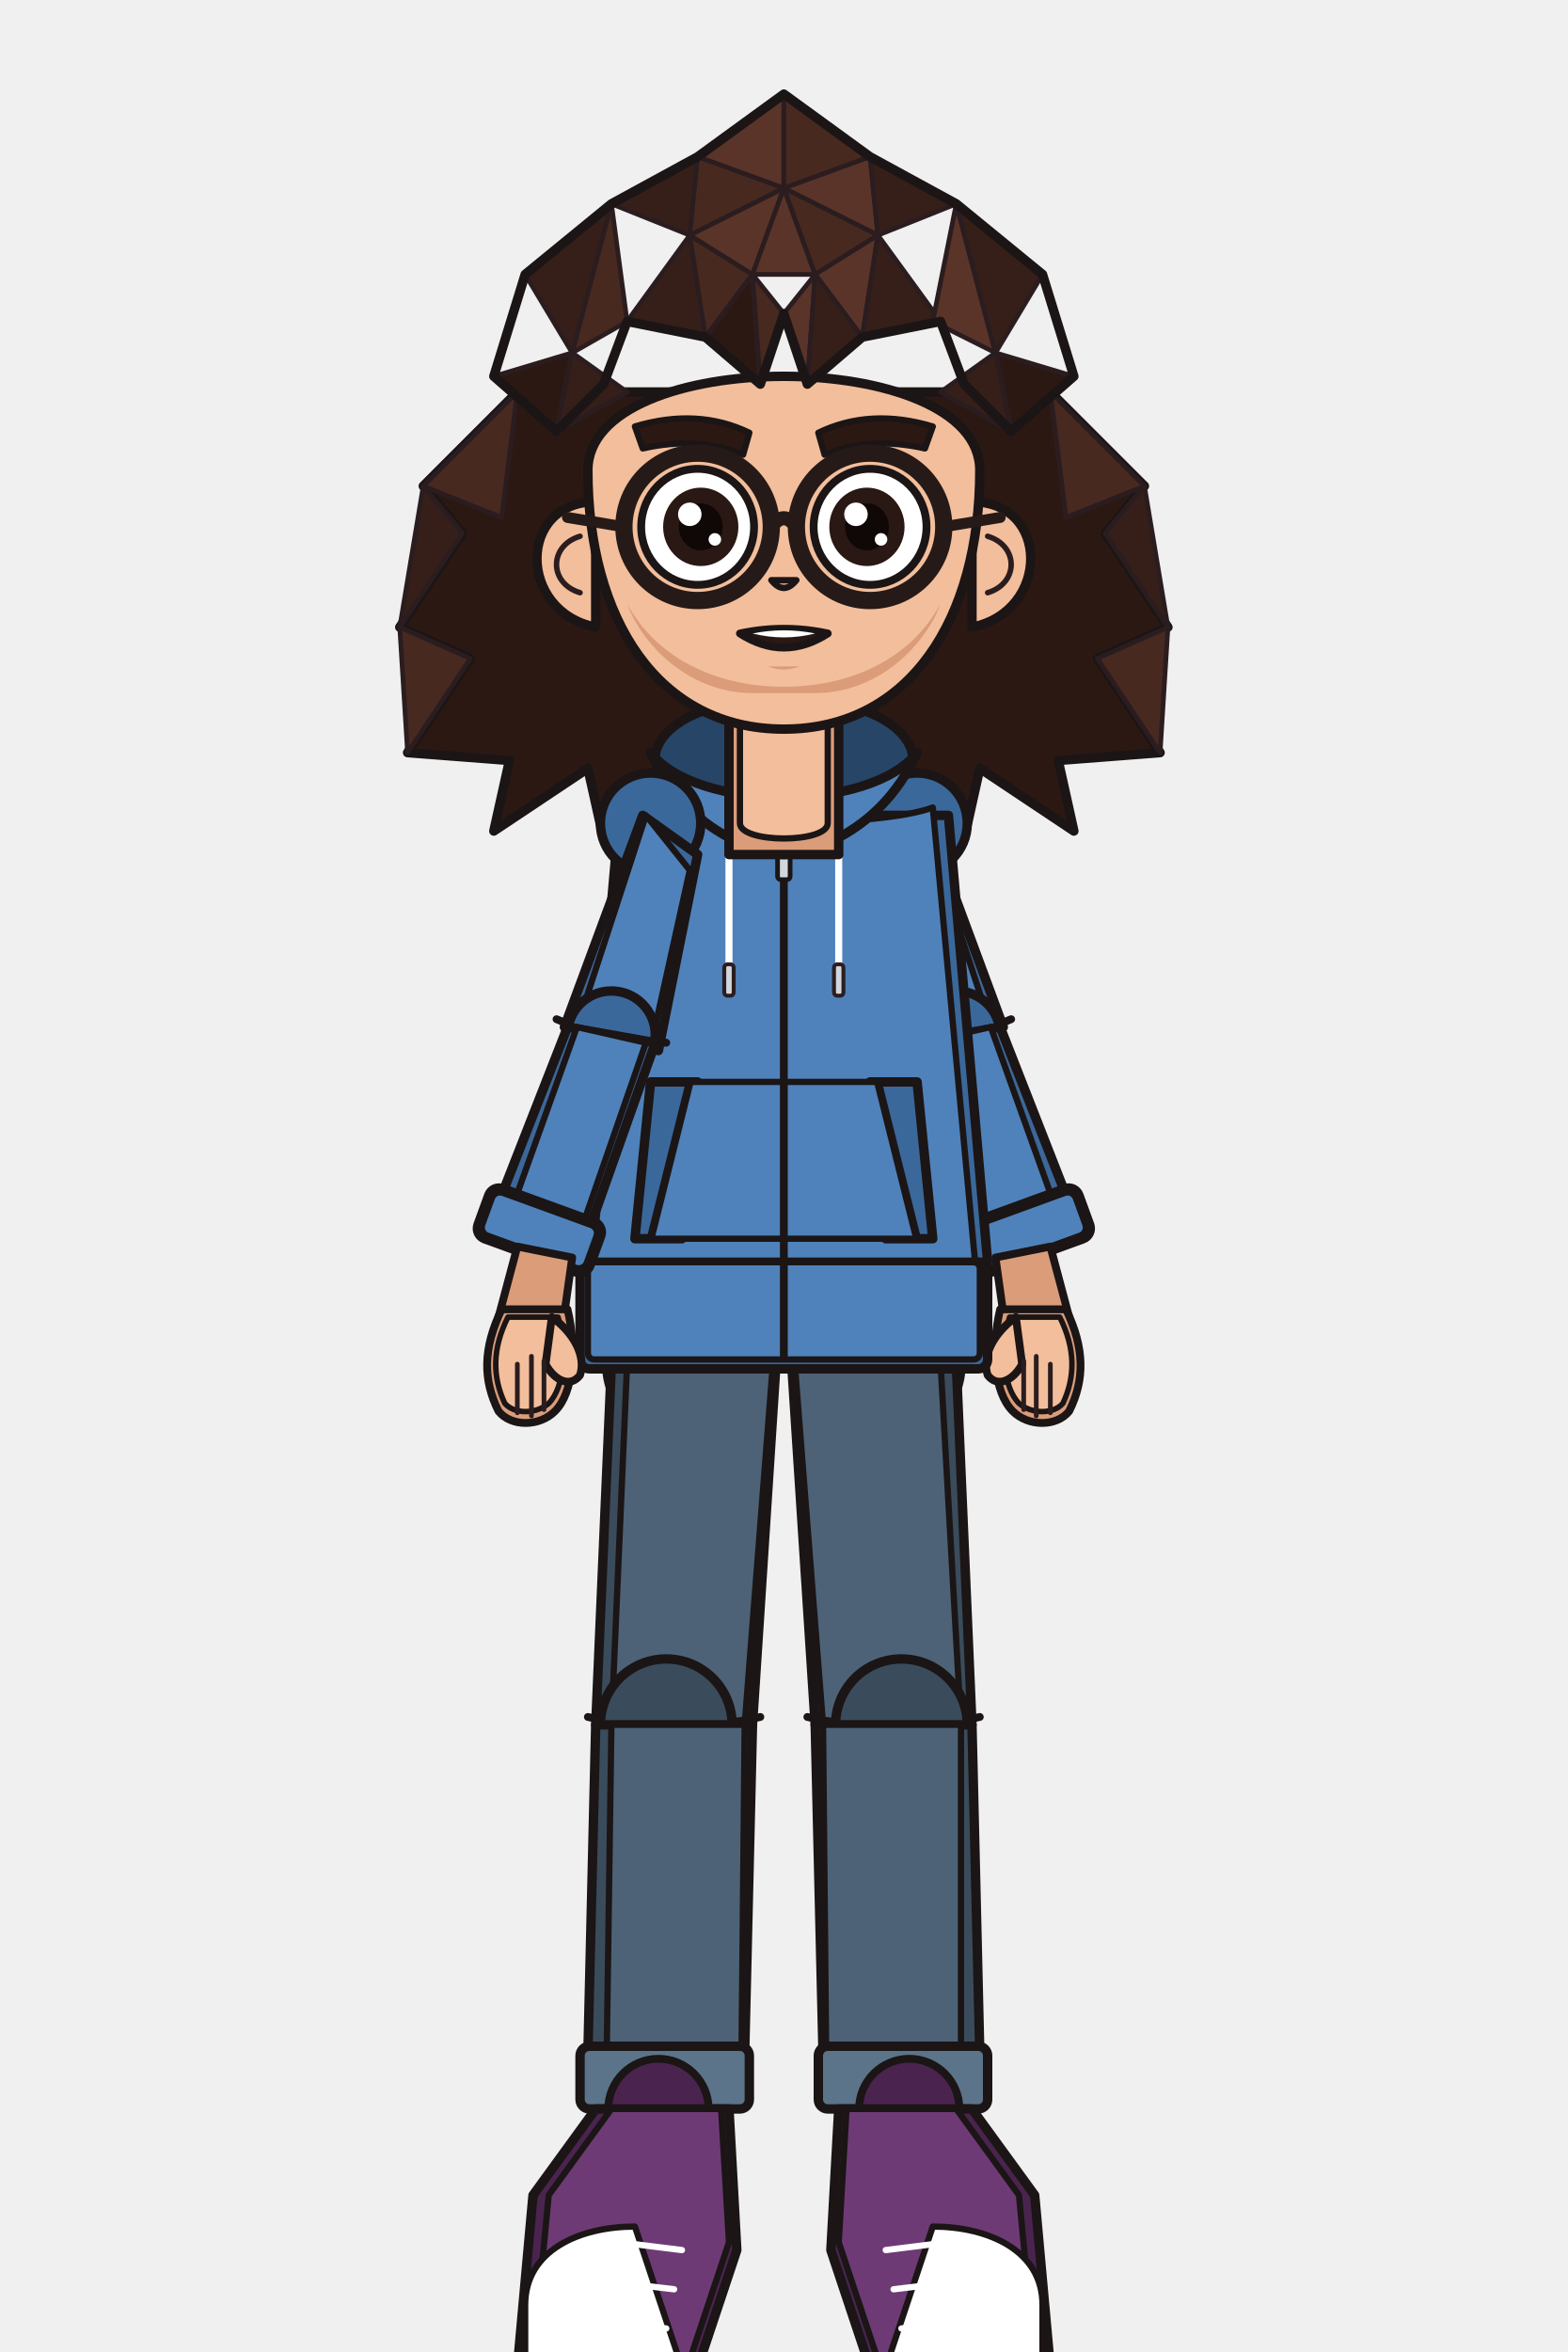
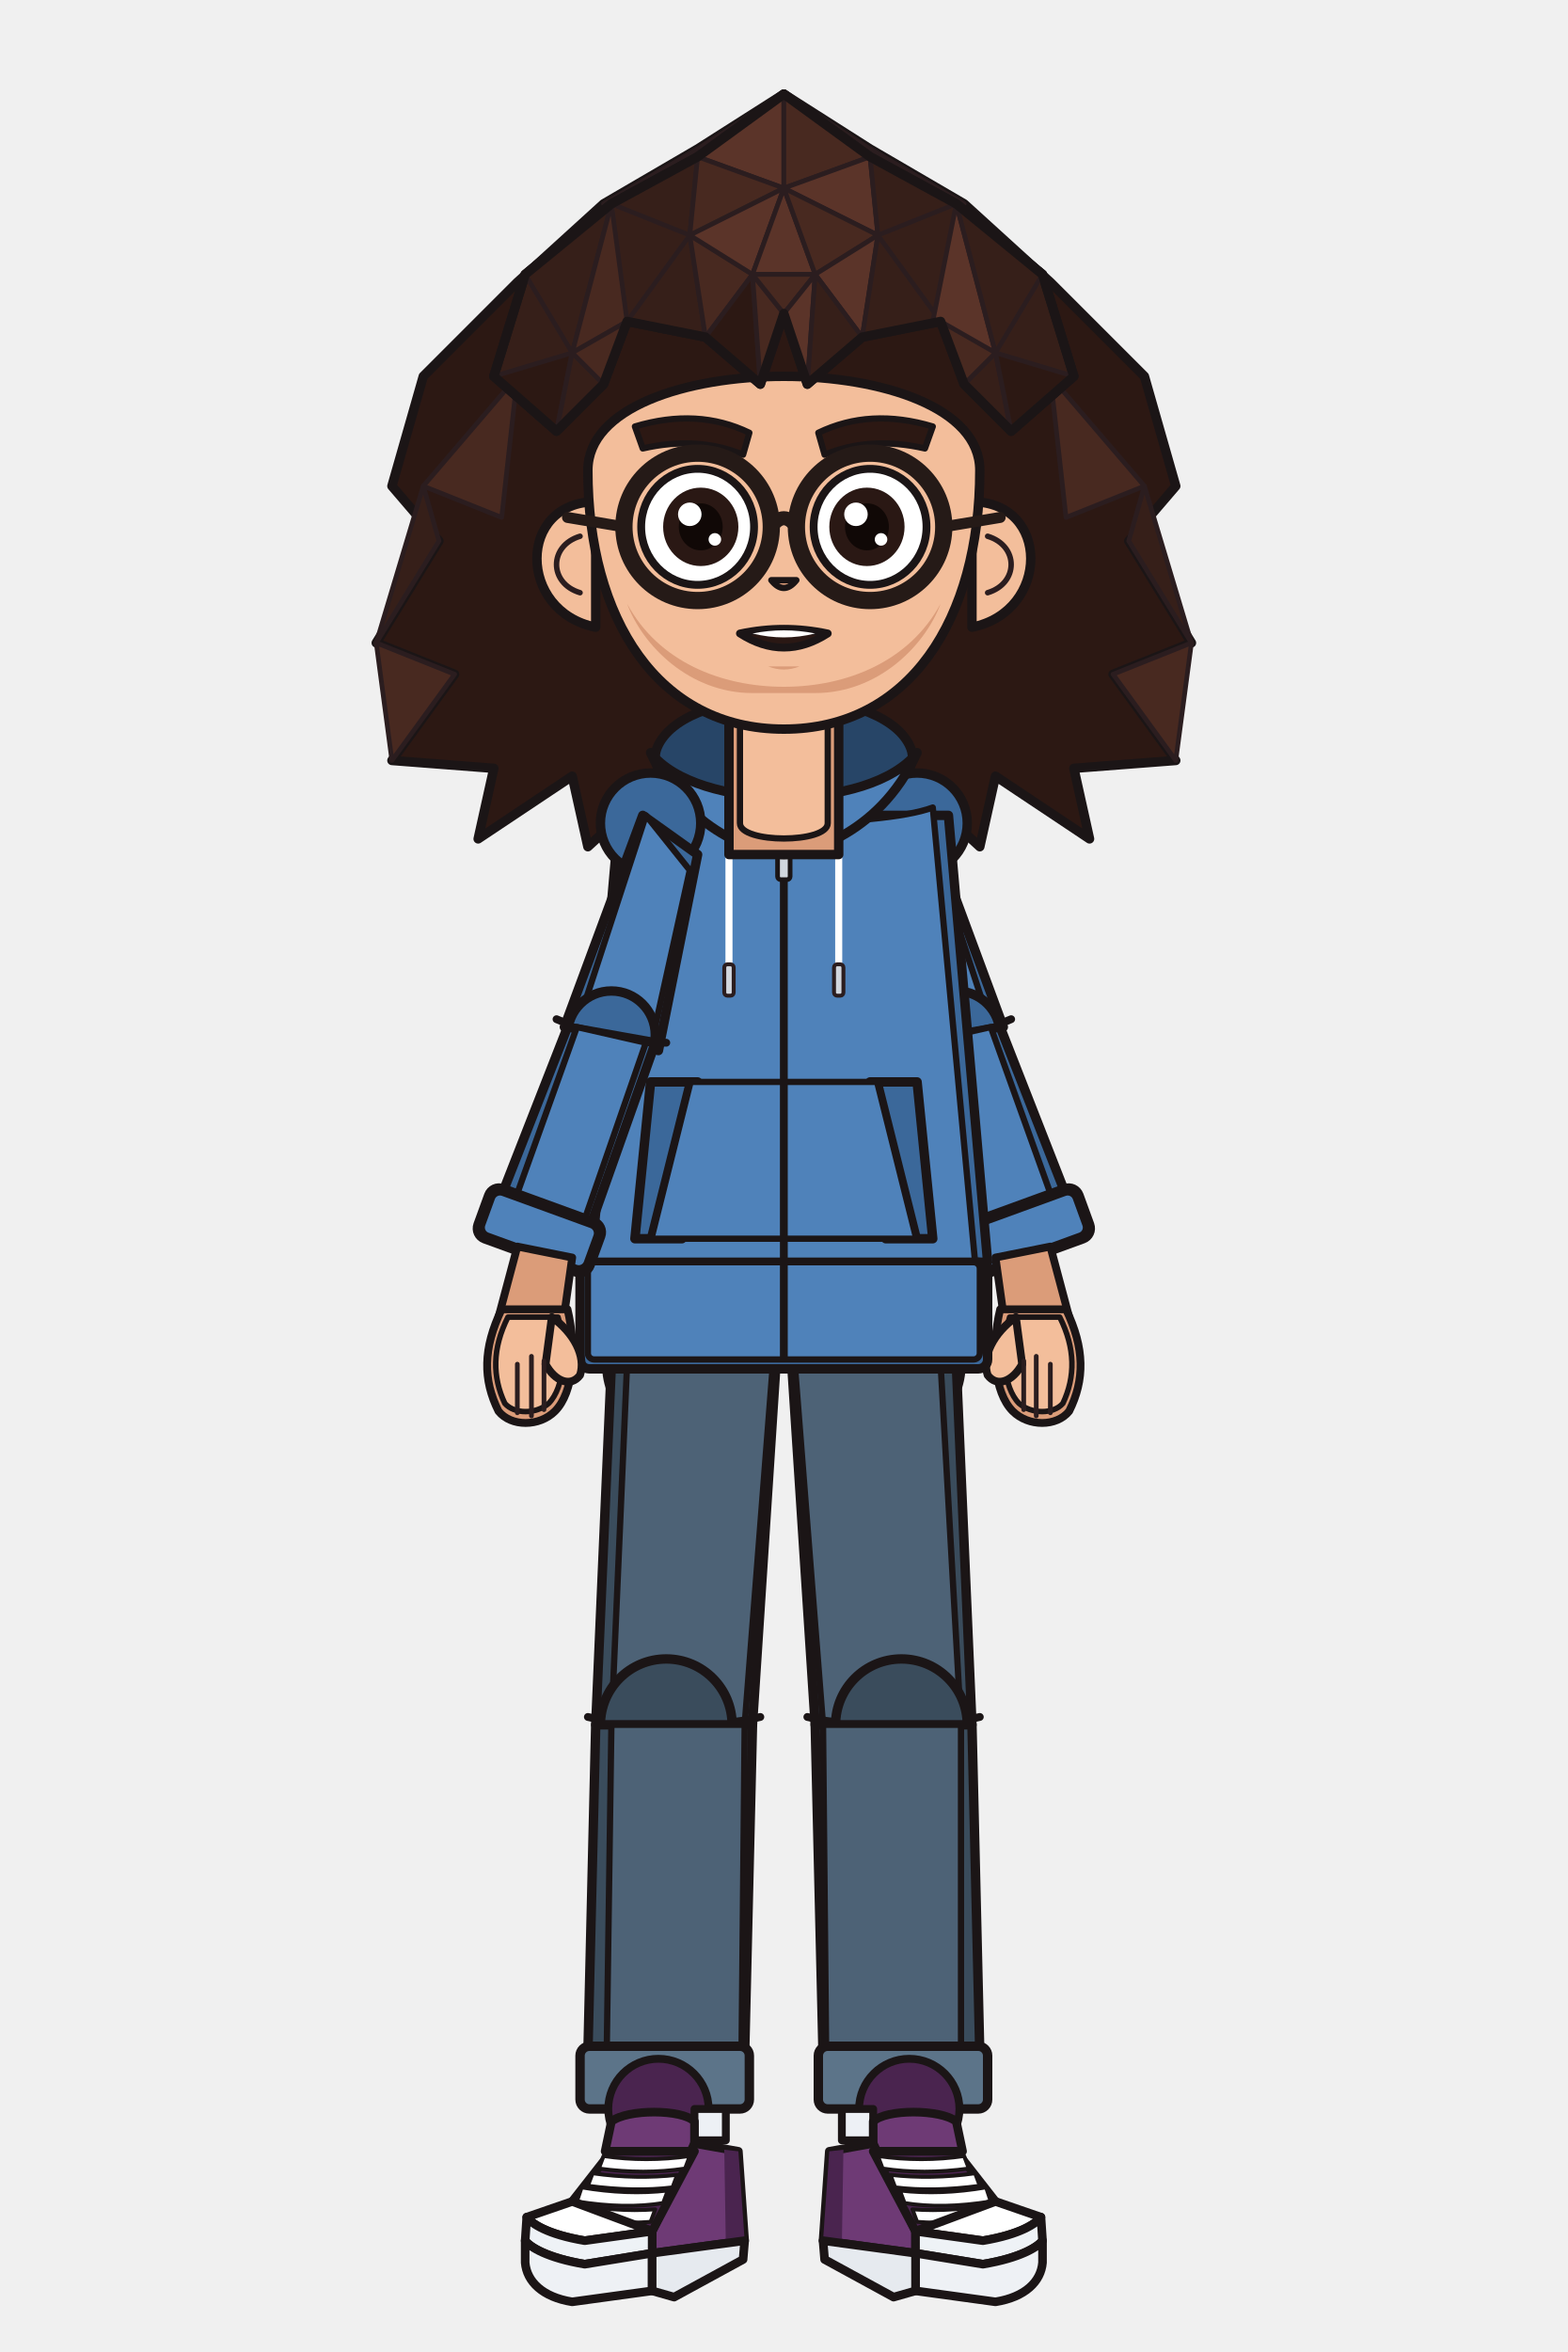
<svg xmlns="http://www.w3.org/2000/svg" viewBox="0 0 1000 1500" width="1000" height="1500">
  <rect width="1000" height="1500" fill="none" />
  <g id="character_root">
    <g id="fk_head_back" transform="rotate(0.0, 500, 500)">
      <g id="layer_head_back">
-         <path fill="#2c1813" stroke="#1b1516" stroke-width="6" stroke-linecap="round" stroke-linejoin="round" d="M330 250 L270 310 L295 340 L255 400 L300 420 L260 480 L325 485 L315 530 L375 490 L385 535 L440 480 L500 505 L560 480 L615 535 L625 490 L685 530 L675 485 L740 480 L700 420 L745 400 L705 340 L730 310 L670 250 Z" />
-         <polygon points="330,250 270,310 320,330" fill="#482920" stroke="#2b1d1f" stroke-width="3" stroke-linejoin="round" />
-         <polygon points="270,310 295,340 255,400" fill="#361f19" stroke="#2b1d1f" stroke-width="3" stroke-linejoin="round" />
-         <polygon points="255,400 300,420 260,480" fill="#482920" stroke="#2b1d1f" stroke-width="3" stroke-linejoin="round" />
-         <polygon points="670,250 730,310 680,330" fill="#482920" stroke="#2b1d1f" stroke-width="3" stroke-linejoin="round" />
-         <polygon points="730,310 705,340 745,400" fill="#361f19" stroke="#2b1d1f" stroke-width="3" stroke-linejoin="round" />
-         <polygon points="745,400 700,420 740,480" fill="#482920" stroke="#2b1d1f" stroke-width="3" stroke-linejoin="round" />
+         <path fill="#2c1813" stroke="#1b1516" stroke-width="6" stroke-linecap="round" stroke-linejoin="round" d="M500 60 L445 95 L385 130 L330 180 L270 240 L250 310 L280 345 L240 410 L290 430 L250 485 L315 490 L305 535 L365 495 L375 540 L435 485 L500 510 L565 485 L625 540 L635 495 L695 535 L685 490 L750 485 L710 430 L760 410 L720 345 L750 310 L730 240 L670 180 L615 130 L555 95 Z" />
+         <polygon points="330,240 270,310 320,330" fill="#482920" stroke="#2b1d1f" stroke-width="3" stroke-linejoin="round" />
+         <polygon points="270,310 280,345 240,410" fill="#361f19" stroke="#2b1d1f" stroke-width="3" stroke-linejoin="round" />
+         <polygon points="240,410 290,430 250,485" fill="#482920" stroke="#2b1d1f" stroke-width="3" stroke-linejoin="round" />
+         <polygon points="670,240 730,310 680,330" fill="#482920" stroke="#2b1d1f" stroke-width="3" stroke-linejoin="round" />
+         <polygon points="730,310 720,345 760,410" fill="#361f19" stroke="#2b1d1f" stroke-width="3" stroke-linejoin="round" />
+         <polygon points="760,410 710,430 750,485" fill="#482920" stroke="#2b1d1f" stroke-width="3" stroke-linejoin="round" />
+         <polygon points="500,60 445,95 500,150" fill="#482920" stroke="#2b1d1f" stroke-width="3" stroke-linejoin="round" />
+         <polygon points="500,60 500,150 555,95" fill="#5b3429" stroke="#2b1d1f" stroke-width="3" stroke-linejoin="round" />
+         <polygon points="445,95 385,130 440,175" fill="#361f19" stroke="#2b1d1f" stroke-width="3" stroke-linejoin="round" />
+         <polygon points="445,95 440,175 500,150" fill="#482920" stroke="#2b1d1f" stroke-width="3" stroke-linejoin="round" />
+         <polygon points="555,95 500,150 560,175" fill="#482920" stroke="#2b1d1f" stroke-width="3" stroke-linejoin="round" />
+         <polygon points="555,95 615,130 560,175" fill="#361f19" stroke="#2b1d1f" stroke-width="3" stroke-linejoin="round" />
      </g>
    </g>
    <g id="fk_leg_r" transform="rotate(0.0, 565, 870)">
      <g id="layer_leg_upper_right">
        <circle cx="565" cy="870" r="48" fill="#3a4c5c" stroke="#1b1516" stroke-width="6" />
        <path fill="#3a4c5c" stroke="#1b1516" stroke-width="6" stroke-linecap="round" stroke-linejoin="round" d="M505 870 L520 1100 L620 1100 L610 870 Z" />
        <path fill="#4d6276" stroke="#1b1516" stroke-width="4" stroke-linecap="round" stroke-linejoin="round" d="M507 870 L525 1100 L613 1100 L600 870 Z" />
        <path fill="#3a4c5c" stroke="#1b1516" stroke-width="5" stroke-linecap="round" d="M515 1095 Q570 1108 625 1095" />
      </g>
      <g id="fk_leg_lower_r" transform="rotate(0.0, 575, 1100)">
        <g id="layer_leg_lower_right">
          <circle cx="575" cy="1100" r="42" fill="#3a4c5c" stroke="#1b1516" stroke-width="6" />
          <path fill="#3a4c5c" stroke="#1b1516" stroke-width="6" stroke-linecap="round" stroke-linejoin="round" d="M520 1100 L525 1310 L625 1310 L620 1100 Z" />
          <path fill="#4d6276" stroke="#1b1516" stroke-width="4" stroke-linecap="round" stroke-linejoin="round" d="M525 1100 L527 1310 L613 1310 L613 1100 Z" />
          <rect x="522" y="1305" width="108" height="40" rx="6" fill="#5c7489" stroke="#1b1516" stroke-width="6" />
        </g>
        <g id="fk_shoe_r" transform="rotate(0.0, 580, 1345)">
          <g id="layer_shoe_right">
            <circle cx="580" cy="1345" r="32" fill="#4a244f" stroke="#1b1516" stroke-width="5" />
-             <path fill="#4a244f" stroke="#1b1516" stroke-width="6" stroke-linecap="round" stroke-linejoin="round" d="M660 1400 L620 1345 L535 1345 L530 1435 L555 1510 L670 1510 Z" />
-             <path fill="#6e3a75" stroke="#1b1516" stroke-width="4" stroke-linecap="round" stroke-linejoin="round" d="M650 1400 L610 1345 L540 1345 L535 1430 L560 1505 L660 1505 Z" />
-             <path fill="#ffffff" stroke="#1b1516" stroke-width="4" stroke-linecap="round" stroke-linejoin="round" d="M665 1510 L665 1470 C665 1435 630 1420 595 1420 L565 1510 Z" />
-             <line x1="605" y1="1430" x2="565" y2="1435" stroke="#ffffff" stroke-width="4" stroke-linecap="round" />
-             <line x1="612" y1="1455" x2="570" y2="1460" stroke="#ffffff" stroke-width="4" stroke-linecap="round" />
-             <line x1="622" y1="1480" x2="575" y2="1485" stroke="#ffffff" stroke-width="4" stroke-linecap="round" />
-             <path fill="#eef1f5" stroke="#1b1516" stroke-width="6" stroke-linecap="round" stroke-linejoin="round" d="M675 1505 L550 1505 C540 1505 535 1520 540 1540 L675 1540 C685 1540 685 1505 675 1505 Z" />
+             <path fill="#edf0f5" stroke="#1b1516" stroke-width="5" stroke-linecap="round" stroke-linejoin="round" d="M557 1345 L537 1345 L537 1365 L557 1365 Z" />
+             <path fill="#6e3a75" stroke="#1b1516" stroke-width="5.5" stroke-linecap="round" stroke-linejoin="round" d="M610 1353 C600 1345 565 1345 557 1353 L557 1372 L614 1372 Z" />
+             <path fill="#6e3a75" stroke="#1b1516" stroke-width="5.5" stroke-linecap="round" stroke-linejoin="round" d="M557 1367 L529 1372 L525 1429 L584 1437 L584 1423 Z" />
+             <path fill="#4a244f" d="M538 1371 L529 1372 L525 1429 L537 1432 Z" />
+             <path fill="#4a244f" stroke="#1b1516" stroke-width="5.5" stroke-linecap="round" stroke-linejoin="round" d="M610 1372 L557 1372 L584 1423 L635 1404 Z" />
+             <path fill="#ffffff" stroke="#1b1516" stroke-width="2.5" stroke-linejoin="round" d="M615 1375 Q588 1379 560 1375 L563 1383 Q589 1387 618 1383 Z" />
+             <path fill="#ffffff" stroke="#1b1516" stroke-width="2.5" stroke-linejoin="round" d="M622 1386 Q594 1390 568 1387 L571 1395 Q595 1398 625 1394 Z" />
+             <path fill="#ffffff" stroke="#1b1516" stroke-width="2.5" stroke-linejoin="round" d="M629 1395 Q600 1400 574 1397 L577 1405 Q601 1409 632 1404 Z" />
+             <path fill="#ffffff" stroke="#1b1516" stroke-width="2.5" stroke-linejoin="round" d="M636 1405 Q608 1411 582 1409 L585 1417 Q609 1419 639 1413 Z" />
+             <path fill="#ffffff" stroke="#1b1516" stroke-width="5.5" stroke-linecap="round" stroke-linejoin="round" d="M635 1404 L584 1423 L627 1429 C651 1425 661 1418 664 1414 Z" />
+             <path fill="#eef2f6" stroke="#1b1516" stroke-width="5.5" stroke-linecap="round" stroke-linejoin="round" d="M664 1414 C661 1418 651 1425 627 1429 L584 1423 L584 1437 L627 1444 C651 1440 662 1433 665 1429 Z" />
+             <path fill="#eef1f5" stroke="#1b1516" stroke-width="5.5" stroke-linecap="round" stroke-linejoin="round" d="M665 1429 C662 1433 651 1440 627 1444 L584 1437 L584 1461 L635 1468 C654 1465 664 1455 665 1443 Z" />
+             <path fill="#e6eaef" stroke="#1b1516" stroke-width="5.5" stroke-linecap="round" stroke-linejoin="round" d="M584 1437 L525 1429 L526 1441 L570 1465 L584 1461 Z" />
+             <line x1="584" y1="1437" x2="584" y2="1461" stroke="#1b1516" stroke-width="4.5" stroke-linecap="round" />
          </g>
        </g>
      </g>
    </g>
    <g id="fk_leg_l" transform="rotate(0.0, 435, 870)">
      <g id="layer_leg_upper_left">
        <circle cx="435" cy="870" r="48" fill="#3a4c5c" stroke="#1b1516" stroke-width="6" />
        <path fill="#3a4c5c" stroke="#1b1516" stroke-width="6" stroke-linecap="round" stroke-linejoin="round" d="M390 870 L380 1100 L480 1100 L495 870 Z" />
        <path fill="#4d6276" stroke="#1b1516" stroke-width="4" stroke-linecap="round" stroke-linejoin="round" d="M400 870 L390 1100 L475 1100 L493 870 Z" />
        <path fill="#3a4c5c" stroke="#1b1516" stroke-width="5" stroke-linecap="round" d="M375 1095 Q430 1108 485 1095" />
      </g>
      <g id="fk_leg_lower_l" transform="rotate(0.0, 425, 1100)">
        <g id="layer_leg_lower_left">
          <circle cx="425" cy="1100" r="42" fill="#3a4c5c" stroke="#1b1516" stroke-width="6" />
          <path fill="#3a4c5c" stroke="#1b1516" stroke-width="6" stroke-linecap="round" stroke-linejoin="round" d="M380 1100 L375 1310 L475 1310 L480 1100 Z" />
          <path fill="#4d6276" stroke="#1b1516" stroke-width="4" stroke-linecap="round" stroke-linejoin="round" d="M390 1100 L387 1310 L473 1310 L475 1100 Z" />
          <rect x="370" y="1305" width="108" height="40" rx="6" fill="#5c7489" stroke="#1b1516" stroke-width="6" />
        </g>
        <g id="fk_shoe_l" transform="rotate(0.0, 420, 1345)">
          <g id="layer_shoe_left">
            <circle cx="420" cy="1345" r="32" fill="#4a244f" stroke="#1b1516" stroke-width="5" />
-             <path fill="#4a244f" stroke="#1b1516" stroke-width="6" stroke-linecap="round" stroke-linejoin="round" d="M340 1400 L380 1345 L465 1345 L470 1435 L445 1510 L330 1510 Z" />
-             <path fill="#6e3a75" stroke="#1b1516" stroke-width="4" stroke-linecap="round" stroke-linejoin="round" d="M350 1400 L390 1345 L460 1345 L465 1430 L440 1505 L340 1505 Z" />
-             <path fill="#ffffff" stroke="#1b1516" stroke-width="4" stroke-linecap="round" stroke-linejoin="round" d="M335 1510 L335 1470 C335 1435 370 1420 405 1420 L435 1510 Z" />
-             <line x1="395" y1="1430" x2="435" y2="1435" stroke="#ffffff" stroke-width="4" stroke-linecap="round" />
-             <line x1="388" y1="1455" x2="430" y2="1460" stroke="#ffffff" stroke-width="4" stroke-linecap="round" />
-             <line x1="378" y1="1480" x2="425" y2="1485" stroke="#ffffff" stroke-width="4" stroke-linecap="round" />
-             <path fill="#eef1f5" stroke="#1b1516" stroke-width="6" stroke-linecap="round" stroke-linejoin="round" d="M325 1505 L450 1505 C460 1505 465 1520 460 1540 L325 1540 C315 1540 315 1505 325 1505 Z" />
+             <path fill="#edf0f5" stroke="#1b1516" stroke-width="5" stroke-linecap="round" stroke-linejoin="round" d="M443 1345 L463 1345 L463 1365 L443 1365 Z" />
+             <path fill="#6e3a75" stroke="#1b1516" stroke-width="5.5" stroke-linecap="round" stroke-linejoin="round" d="M390 1353 C400 1345 435 1345 443 1353 L443 1372 L386 1372 Z" />
+             <path fill="#6e3a75" stroke="#1b1516" stroke-width="5.5" stroke-linecap="round" stroke-linejoin="round" d="M443 1367 L471 1372 L475 1429 L416 1437 L416 1423 Z" />
+             <path fill="#4a244f" d="M462 1371 L471 1372 L475 1429 L463 1432 Z" />
+             <path fill="#4a244f" stroke="#1b1516" stroke-width="5.5" stroke-linecap="round" stroke-linejoin="round" d="M390 1372 L443 1372 L416 1423 L365 1404 Z" />
+             <path fill="#ffffff" stroke="#1b1516" stroke-width="2.5" stroke-linejoin="round" d="M385 1375 Q412 1379 440 1375 L437 1383 Q411 1387 382 1383 Z" />
+             <path fill="#ffffff" stroke="#1b1516" stroke-width="2.5" stroke-linejoin="round" d="M378 1386 Q406 1390 432 1387 L429 1395 Q405 1398 375 1394 Z" />
+             <path fill="#ffffff" stroke="#1b1516" stroke-width="2.5" stroke-linejoin="round" d="M371 1395 Q400 1400 426 1397 L423 1405 Q399 1409 368 1404 Z" />
+             <path fill="#ffffff" stroke="#1b1516" stroke-width="2.5" stroke-linejoin="round" d="M364 1405 Q392 1411 418 1409 L415 1417 Q391 1419 361 1413 Z" />
+             <path fill="#ffffff" stroke="#1b1516" stroke-width="5.5" stroke-linecap="round" stroke-linejoin="round" d="M365 1404 L416 1423 L373 1429 C349 1425 339 1418 336 1414 Z" />
+             <path fill="#eef2f6" stroke="#1b1516" stroke-width="5.5" stroke-linecap="round" stroke-linejoin="round" d="M336 1414 C339 1418 349 1425 373 1429 L416 1423 L416 1437 L373 1444 C349 1440 338 1433 335 1429 Z" />
+             <path fill="#eef1f5" stroke="#1b1516" stroke-width="5.5" stroke-linecap="round" stroke-linejoin="round" d="M335 1429 C338 1433 349 1440 373 1444 L416 1437 L416 1461 L365 1468 C346 1465 336 1455 335 1443 Z" />
+             <path fill="#e6eaef" stroke="#1b1516" stroke-width="5.5" stroke-linecap="round" stroke-linejoin="round" d="M416 1437 L475 1429 L474 1441 L430 1465 L416 1461 Z" />
+             <line x1="416" y1="1437" x2="416" y2="1461" stroke="#1b1516" stroke-width="4.5" stroke-linecap="round" />
          </g>
        </g>
      </g>
    </g>
    <g id="fk_arm_r" transform="rotate(0.0, 585, 525)">
      <g id="layer_arm_upper_right">
        <circle cx="585" cy="525" r="32" fill="#3b689a" stroke="#1b1516" stroke-width="6" />
        <path fill="#3b689a" stroke="#1b1516" stroke-width="6" stroke-linecap="round" stroke-linejoin="round" d="M590 520 L640 655 L580 670 L555 545 Z" />
        <path fill="#4f82ba" stroke="#1b1516" stroke-width="4" stroke-linecap="round" stroke-linejoin="round" d="M588 520 L632 655 L585 668 L560 555 Z" />
        <path fill="#3b689a" stroke="#1b1516" stroke-width="5" stroke-linecap="round" d="M645 650 Q610 665 575 665" />
      </g>
      <g id="fk_arm_lower_r" transform="rotate(0.0, 610, 660)">
        <g id="layer_arm_lower_right">
          <circle cx="610" cy="660" r="28" fill="#3b689a" stroke="#1b1516" stroke-width="6" />
          <path fill="#3b689a" stroke="#1b1516" stroke-width="6" stroke-linecap="round" stroke-linejoin="round" d="M638 655 L685 775 L628 795 L582 665 Z" />
          <path fill="#4f82ba" stroke="#1b1516" stroke-width="4" stroke-linecap="round" stroke-linejoin="round" d="M632 655 L675 775 L632 792 L588 665 Z" />
          <g transform="rotate(-20, 655, 785)">
            <rect x="618" y="768" width="76" height="34" rx="7" fill="#3b689a" stroke="#1b1516" stroke-width="6" />
            <rect x="621" y="771" width="70" height="28" rx="5" fill="#4f82ba" stroke="#1b1516" stroke-width="3" />
          </g>
          <g id="boy_hand_r">
            <path fill="#db9c79" stroke="#1b1516" stroke-width="5" stroke-linecap="round" stroke-linejoin="round" d="M670 795 L682 840 L642 852 L635 802 Z" />
            <path fill="#db9c79" stroke="#1b1516" stroke-width="5" stroke-linecap="round" stroke-linejoin="round" d="M680 835 C692 860 692 880 682 900 C674 910 656 910 646 900 C634 888 632 860 638 835 Z" />
            <path fill="#f3be9b" stroke="#1b1516" stroke-width="3.5" stroke-linecap="round" stroke-linejoin="round" d="M676 840 C686 860 686 878 678 895 C672 902 658 902 650 895 C640 885 638 860 644 840 Z" />
            <path fill="#f3be9b" stroke="#1b1516" stroke-width="5" stroke-linecap="round" stroke-linejoin="round" d="M648 840 C634 850 626 865 630 877 C636 885 646 881 652 870 Z" />
            <line x1="670" y1="901" x2="670" y2="870" stroke="#2b1d1f" stroke-width="3" stroke-linecap="round" />
            <line x1="661" y1="903" x2="661" y2="865" stroke="#2b1d1f" stroke-width="3" stroke-linecap="round" />
            <line x1="653" y1="899" x2="653" y2="868" stroke="#2b1d1f" stroke-width="3" stroke-linecap="round" />
          </g>
        </g>
      </g>
    </g>
    <g id="layer_torso">
      <path fill="#274567" stroke="#1b1516" stroke-width="6" stroke-linecap="round" stroke-linejoin="round" d="M420 475 C440 435 560 435 580 475 C605 525 395 525 420 475 Z" />
      <path fill="#3b689a" stroke="#1b1516" stroke-width="6" stroke-linecap="round" stroke-linejoin="round" d="M395 520 L370 805 L630 805 L605 520 Z" />
      <path fill="#4f82ba" stroke="#1b1516" stroke-width="4" stroke-linecap="round" stroke-linejoin="round" d="M405 515 C440 528 560 528 595 515 L622 805 L378 805 Z" />
      <rect x="370" y="805" width="260" height="68" rx="6" fill="#3b689a" stroke="#1b1516" stroke-width="6" />
      <rect x="375" y="805" width="250" height="62" rx="4" fill="#4f82ba" stroke="#1b1516" stroke-width="4" />
      <path fill="#3b689a" stroke="#1b1516" stroke-width="6" stroke-linecap="round" stroke-linejoin="round" d="M415 690 L445 690 L435 790 L405 790 Z" />
      <path fill="#3b689a" stroke="#1b1516" stroke-width="6" stroke-linecap="round" stroke-linejoin="round" d="M585 690 L555 690 L565 790 L595 790 Z" />
      <path fill="#4f82ba" stroke="#1b1516" stroke-width="4" stroke-linecap="round" stroke-linejoin="round" d="M440 690 L560 690 L585 790 L415 790 Z" />
      <line x1="415" y1="790" x2="440" y2="690" stroke="#1b1516" stroke-width="5" stroke-linecap="round" />
      <line x1="585" y1="790" x2="560" y2="690" stroke="#1b1516" stroke-width="5" stroke-linecap="round" />
      <line x1="500" y1="535" x2="500" y2="865" stroke="#1b1516" stroke-width="5" stroke-linecap="round" />
      <rect x="496" y="545" width="8" height="16" rx="2" fill="#d2d7de" stroke="#1b1516" stroke-width="3" />
      <path fill="#4f82ba" stroke="#1b1516" stroke-width="6" stroke-linecap="round" stroke-linejoin="round" d="M415 480 C440 535 490 545 500 545 C510 545 560 535 585 480 C555 518 445 518 415 480 Z" />
      <path fill="none" stroke="#ffffff" stroke-width="4.5" stroke-linecap="round" d="M465 535 L465 615" />
      <rect x="462" y="615" width="6" height="20" rx="2" fill="#d2d7de" stroke="#2b1d1f" stroke-width="2.5" />
      <path fill="none" stroke="#ffffff" stroke-width="4.5" stroke-linecap="round" d="M535 535 L535 615" />
      <rect x="532" y="615" width="6" height="20" rx="2" fill="#d2d7de" stroke="#2b1d1f" stroke-width="2.5" />
    </g>
    <g id="fk_head_base" transform="rotate(0.0, 500, 500)">
      <g id="layer_head_base">
        <path fill="#db9c79" stroke="#1b1516" stroke-width="6" stroke-linecap="round" stroke-linejoin="round" d="M465 440 L465 545 L535 545 L535 440 Z" />
        <path fill="#f3be9b" stroke="#1b1516" stroke-width="4" stroke-linecap="round" stroke-linejoin="round" d="M472 440 L472 525 C472 538 528 538 528 525 L528 440 Z" />
        <path fill="#f3be9b" stroke="#1b1516" stroke-width="6" stroke-linecap="round" stroke-linejoin="round" d="M380 320 C330 320 330 390 380 400 Z" />
        <path fill="none" stroke="#2b1d1f" stroke-width="3.5" stroke-linecap="round" d="M370 342 C350 348 350 372 370 378" />
        <path fill="#f3be9b" stroke="#1b1516" stroke-width="6" stroke-linecap="round" stroke-linejoin="round" d="M620 320 C670 320 670 390 620 400 Z" />
        <path fill="none" stroke="#2b1d1f" stroke-width="3.5" stroke-linecap="round" d="M630 342 C650 348 650 372 630 378" />
        <path fill="#f3be9b" stroke="#1b1516" stroke-width="6" stroke-linecap="round" stroke-linejoin="round" d="M375 300 C375 220 625 220 625 300 C625 395 580 465 500 465 C420 465 375 395 375 300 Z" />
        <path fill="#db9c79" d="M480 442 C440 442 410 412 400 385 C420 422 460 438 500 438 C540 438 580 422 600 385 C590 412 560 442 520 442 Z" />
        <path fill="#2c1813" stroke="#1b1516" stroke-width="4" stroke-linecap="round" stroke-linejoin="round" d="M405 272 Q445 260 478 276 L474 290 Q445 278 410 286 Z" />
        <path fill="#2c1813" stroke="#1b1516" stroke-width="4" stroke-linecap="round" stroke-linejoin="round" d="M595 272 Q555 260 522 276 L526 290 Q555 278 590 286 Z" />
        <path fill="#db9c79" stroke="#1b1516" stroke-width="4" stroke-linecap="round" stroke-linejoin="round" d="M492 370 Q500 380 508 370 Z" />
        <circle cx="445" cy="336" r="47" fill="none" stroke="#251a17" stroke-width="11" />
        <circle cx="555" cy="336" r="47" fill="none" stroke="#251a17" stroke-width="11" />
        <path fill="none" stroke="#251a17" stroke-width="9" stroke-linecap="round" d="M492 336 Q500 325 508 336" />
        <line x1="398" y1="336" x2="362" y2="330" stroke="#251a17" stroke-width="7" stroke-linecap="round" />
        <line x1="602" y1="336" x2="638" y2="330" stroke="#251a17" stroke-width="7" stroke-linecap="round" />
+         <path fill="#361f19" stroke="#1b1516" stroke-width="6" stroke-linecap="round" stroke-linejoin="round" d="M500 60 L445 100 L390 130 L335 175 L315 240 L355 275 L385 245 L400 205 L450 215 L485 245 L500 200 L515 245 L550 215 L600 205 L615 245 L645 275 L685 240 L665 175 L610 130 L555 100 Z" />
        <polygon points="500,60 445,100 500,120" fill="#5b3429" stroke="#2b1d1f" stroke-width="3" stroke-linejoin="round" />
        <polygon points="500,60 500,120 555,100" fill="#482920" stroke="#2b1d1f" stroke-width="3" stroke-linejoin="round" />
        <polygon points="445,100 390,130 440,150" fill="#361f19" stroke="#2b1d1f" stroke-width="3" stroke-linejoin="round" />
        <polygon points="445,100 440,150 500,120" fill="#482920" stroke="#2b1d1f" stroke-width="3" stroke-linejoin="round" />
        <polygon points="555,100 500,120 560,150" fill="#5b3429" stroke="#2b1d1f" stroke-width="3" stroke-linejoin="round" />
        <polygon points="555,100 610,130 560,150" fill="#361f19" stroke="#2b1d1f" stroke-width="3" stroke-linejoin="round" />
        <polygon points="440,150 400,205 450,215" fill="#361f19" stroke="#2b1d1f" stroke-width="3" stroke-linejoin="round" />
        <polygon points="440,150 450,215 480,175" fill="#482920" stroke="#2b1d1f" stroke-width="3" stroke-linejoin="round" />
        <polygon points="500,120 440,150 480,175" fill="#5b3429" stroke="#2b1d1f" stroke-width="3" stroke-linejoin="round" />
        <polygon points="500,120 480,175 520,175" fill="#5b3429" stroke="#2b1d1f" stroke-width="3" stroke-linejoin="round" />
        <polygon points="500,120 520,175 560,150" fill="#482920" stroke="#2b1d1f" stroke-width="3" stroke-linejoin="round" />
        <polygon points="560,150 520,175 550,215" fill="#5b3429" stroke="#2b1d1f" stroke-width="3" stroke-linejoin="round" />
        <polygon points="560,150 550,215 600,205" fill="#361f19" stroke="#2b1d1f" stroke-width="3" stroke-linejoin="round" />
        <polygon points="480,175 450,215 485,245" fill="#2c1813" stroke="#2b1d1f" stroke-width="3" stroke-linejoin="round" />
        <polygon points="480,175 485,245 500,200" fill="#482920" stroke="#2b1d1f" stroke-width="3" stroke-linejoin="round" />
+         <polygon points="480,175 520,175 500,200" fill="#482920" stroke="#2b1d1f" stroke-width="3" stroke-linejoin="round" />
        <polygon points="520,175 500,200 515,245" fill="#5b3429" stroke="#2b1d1f" stroke-width="3" stroke-linejoin="round" />
        <polygon points="520,175 515,245 550,215" fill="#361f19" stroke="#2b1d1f" stroke-width="3" stroke-linejoin="round" />
        <polygon points="390,130 335,175 365,225" fill="#361f19" stroke="#2b1d1f" stroke-width="3" stroke-linejoin="round" />
        <polygon points="390,130 365,225 400,205" fill="#482920" stroke="#2b1d1f" stroke-width="3" stroke-linejoin="round" />
        <polygon points="365,225 315,240 355,275" fill="#2c1813" stroke="#2b1d1f" stroke-width="3" stroke-linejoin="round" />
-         <polygon points="365,225 355,275 400,250" fill="#361f19" stroke="#2b1d1f" stroke-width="3" stroke-linejoin="round" />
+         <polygon points="365,225 355,275 385,245" fill="#361f19" stroke="#2b1d1f" stroke-width="3" stroke-linejoin="round" />
+         <polygon points="365,225 385,245 400,205" fill="#482920" stroke="#2b1d1f" stroke-width="3" stroke-linejoin="round" />
        <polygon points="610,130 595,205 635,225" fill="#5b3429" stroke="#2b1d1f" stroke-width="3" stroke-linejoin="round" />
        <polygon points="610,130 635,225 665,175" fill="#361f19" stroke="#2b1d1f" stroke-width="3" stroke-linejoin="round" />
-         <polygon points="635,225 600,250 645,275" fill="#361f19" stroke="#2b1d1f" stroke-width="3" stroke-linejoin="round" />
+         <polygon points="635,225 615,245 645,275" fill="#361f19" stroke="#2b1d1f" stroke-width="3" stroke-linejoin="round" />
+         <polygon points="635,225 600,205 615,245" fill="#482920" stroke="#2b1d1f" stroke-width="3" stroke-linejoin="round" />
        <polygon points="635,225 645,275 685,240" fill="#2c1813" stroke="#2b1d1f" stroke-width="3" stroke-linejoin="round" />
        <path fill="none" stroke="#1b1516" stroke-width="6" stroke-linecap="round" stroke-linejoin="round" d="M500 60 L445 100 L390 130 L335 175 L315 240 L355 275 L385 245 L400 205 L450 215 L485 245 L500 200 L515 245 L550 215 L600 205 L615 245 L645 275 L685 240 L665 175 L610 130 L555 100 Z" />
      </g>
      <g id="layer_eyes_open">
        <ellipse cx="445" cy="336" rx="36" ry="37" fill="#ffffff" stroke="#1b1516" stroke-width="5" />
        <ellipse cx="447" cy="336" rx="24" ry="25" fill="#2a1814" />
        <ellipse cx="447" cy="336" rx="14" ry="15" fill="#100806" />
        <circle cx="440" cy="328" r="7.5" fill="#ffffff" />
        <circle cx="456" cy="344" r="4" fill="#ffffff" />
        <ellipse cx="555" cy="336" rx="36" ry="37" fill="#ffffff" stroke="#1b1516" stroke-width="5" />
        <ellipse cx="553" cy="336" rx="24" ry="25" fill="#2a1814" />
        <ellipse cx="553" cy="336" rx="14" ry="15" fill="#100806" />
        <circle cx="546" cy="328" r="7.5" fill="#ffffff" />
        <circle cx="562" cy="344" r="4" fill="#ffffff" />
      </g>
      <g id="layer_mouth_slightly_open">
        <path fill="#2a1814" stroke="#1b1516" stroke-width="5" stroke-linecap="round" stroke-linejoin="round" d="M472 404 Q500 398 528 404 Q500 422 472 404 Z" />
        <path fill="#ffffff" d="M480 404 Q500 400 520 404 Q500 409 480 404 Z" />
        <path fill="#db9c79" d="M490 425 Q500 429 510 425 Z" />
      </g>
    </g>
    <g id="fk_arm_l" transform="rotate(0.0, 415, 525)">
      <g id="layer_arm_upper_left">
        <circle cx="415" cy="525" r="32" fill="#3b689a" stroke="#1b1516" stroke-width="6" />
        <path fill="#3b689a" stroke="#1b1516" stroke-width="6" stroke-linecap="round" stroke-linejoin="round" d="M410 520 L360 655 L420 670 L445 545 Z" />
        <path fill="#4f82ba" stroke="#1b1516" stroke-width="4" stroke-linecap="round" stroke-linejoin="round" d="M412 520 L368 655 L415 668 L440 555 Z" />
        <path fill="#3b689a" stroke="#1b1516" stroke-width="5" stroke-linecap="round" d="M355 650 Q390 665 425 665" />
      </g>
      <g id="fk_arm_lower_l" transform="rotate(0.0, 390, 660)">
        <g id="layer_arm_lower_left">
          <circle cx="390" cy="660" r="28" fill="#3b689a" stroke="#1b1516" stroke-width="6" />
          <path fill="#3b689a" stroke="#1b1516" stroke-width="6" stroke-linecap="round" stroke-linejoin="round" d="M362 655 L315 775 L372 795 L418 665 Z" />
          <path fill="#4f82ba" stroke="#1b1516" stroke-width="4" stroke-linecap="round" stroke-linejoin="round" d="M368 655 L325 775 L368 792 L412 665 Z" />
          <g transform="rotate(20, 345, 785)">
            <rect x="306" y="768" width="76" height="34" rx="7" fill="#3b689a" stroke="#1b1516" stroke-width="6" />
            <rect x="309" y="771" width="70" height="28" rx="5" fill="#4f82ba" stroke="#1b1516" stroke-width="3" />
          </g>
          <g id="boy_hand_l">
            <path fill="#db9c79" stroke="#1b1516" stroke-width="5" stroke-linecap="round" stroke-linejoin="round" d="M330 795 L318 840 L358 852 L365 802 Z" />
            <path fill="#db9c79" stroke="#1b1516" stroke-width="5" stroke-linecap="round" stroke-linejoin="round" d="M320 835 C308 860 308 880 318 900 C326 910 344 910 354 900 C366 888 368 860 362 835 Z" />
            <path fill="#f3be9b" stroke="#1b1516" stroke-width="3.5" stroke-linecap="round" stroke-linejoin="round" d="M324 840 C314 860 314 878 322 895 C328 902 342 902 350 895 C360 885 362 860 356 840 Z" />
            <path fill="#f3be9b" stroke="#1b1516" stroke-width="5" stroke-linecap="round" stroke-linejoin="round" d="M352 840 C366 850 374 865 370 877 C364 885 354 881 348 870 Z" />
            <line x1="330" y1="901" x2="330" y2="870" stroke="#2b1d1f" stroke-width="3" stroke-linecap="round" />
            <line x1="339" y1="903" x2="339" y2="865" stroke="#2b1d1f" stroke-width="3" stroke-linecap="round" />
            <line x1="347" y1="899" x2="347" y2="868" stroke="#2b1d1f" stroke-width="3" stroke-linecap="round" />
          </g>
        </g>
      </g>
    </g>
  </g>
</svg>
